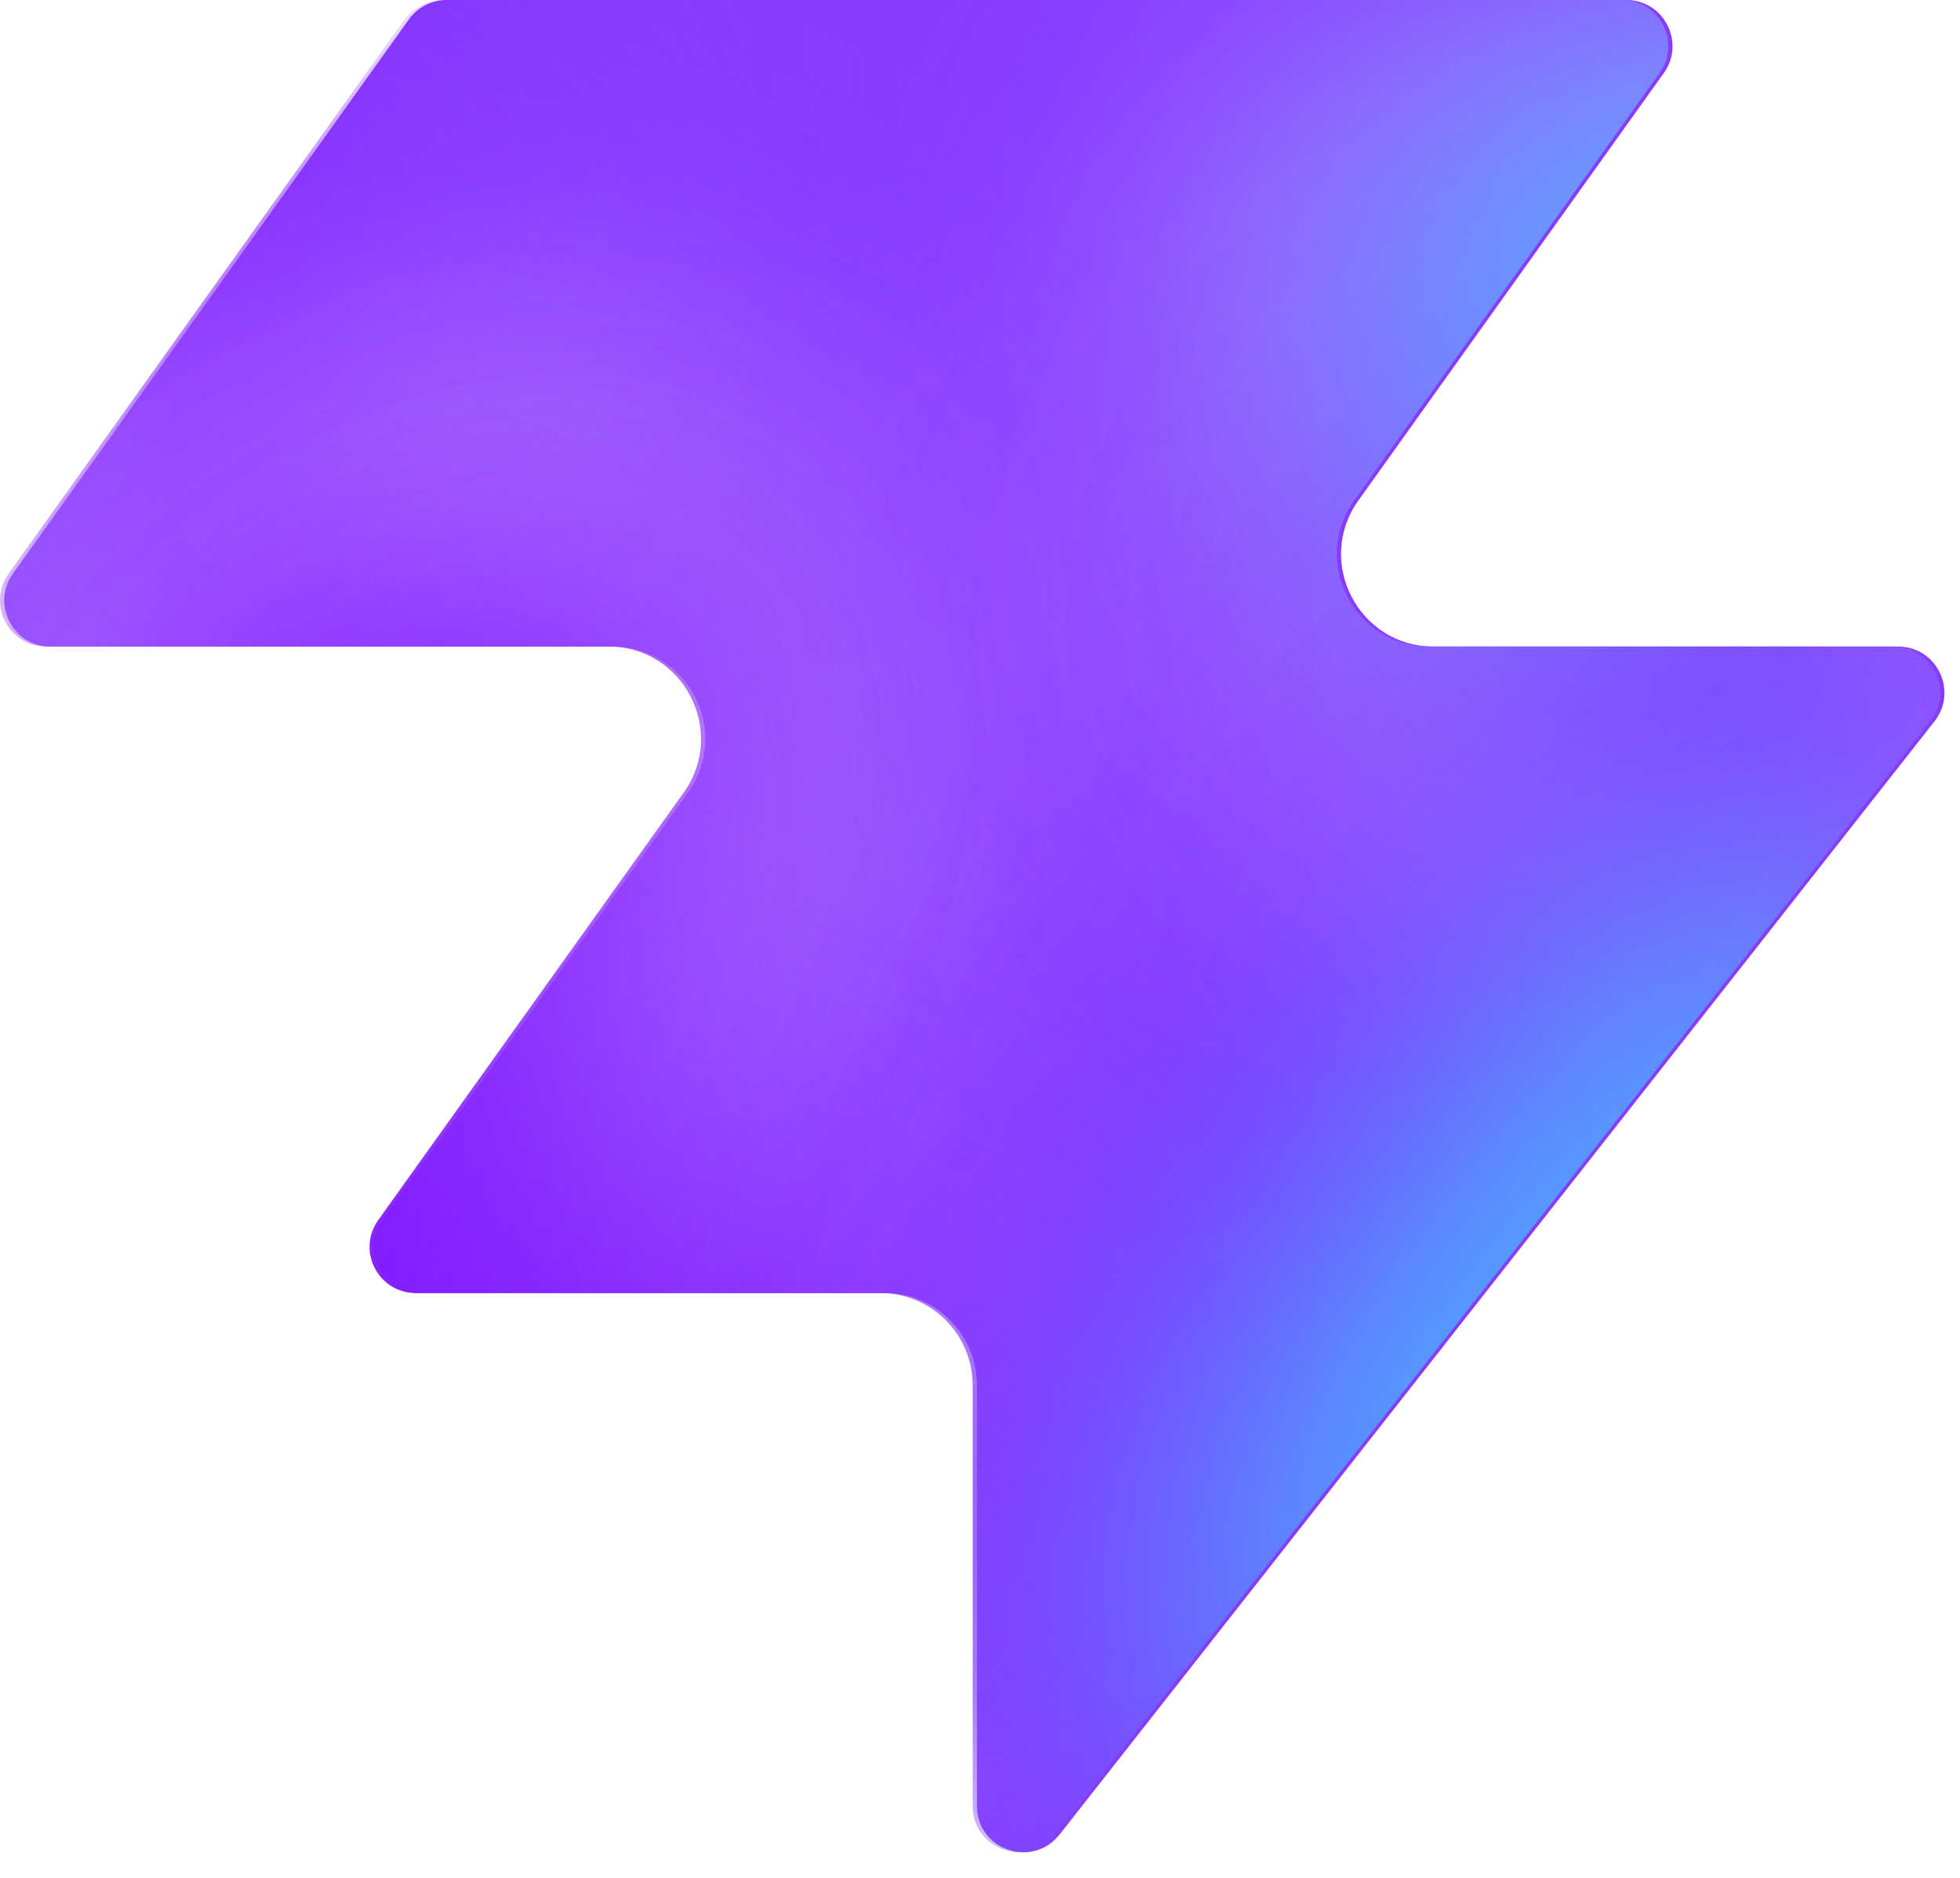
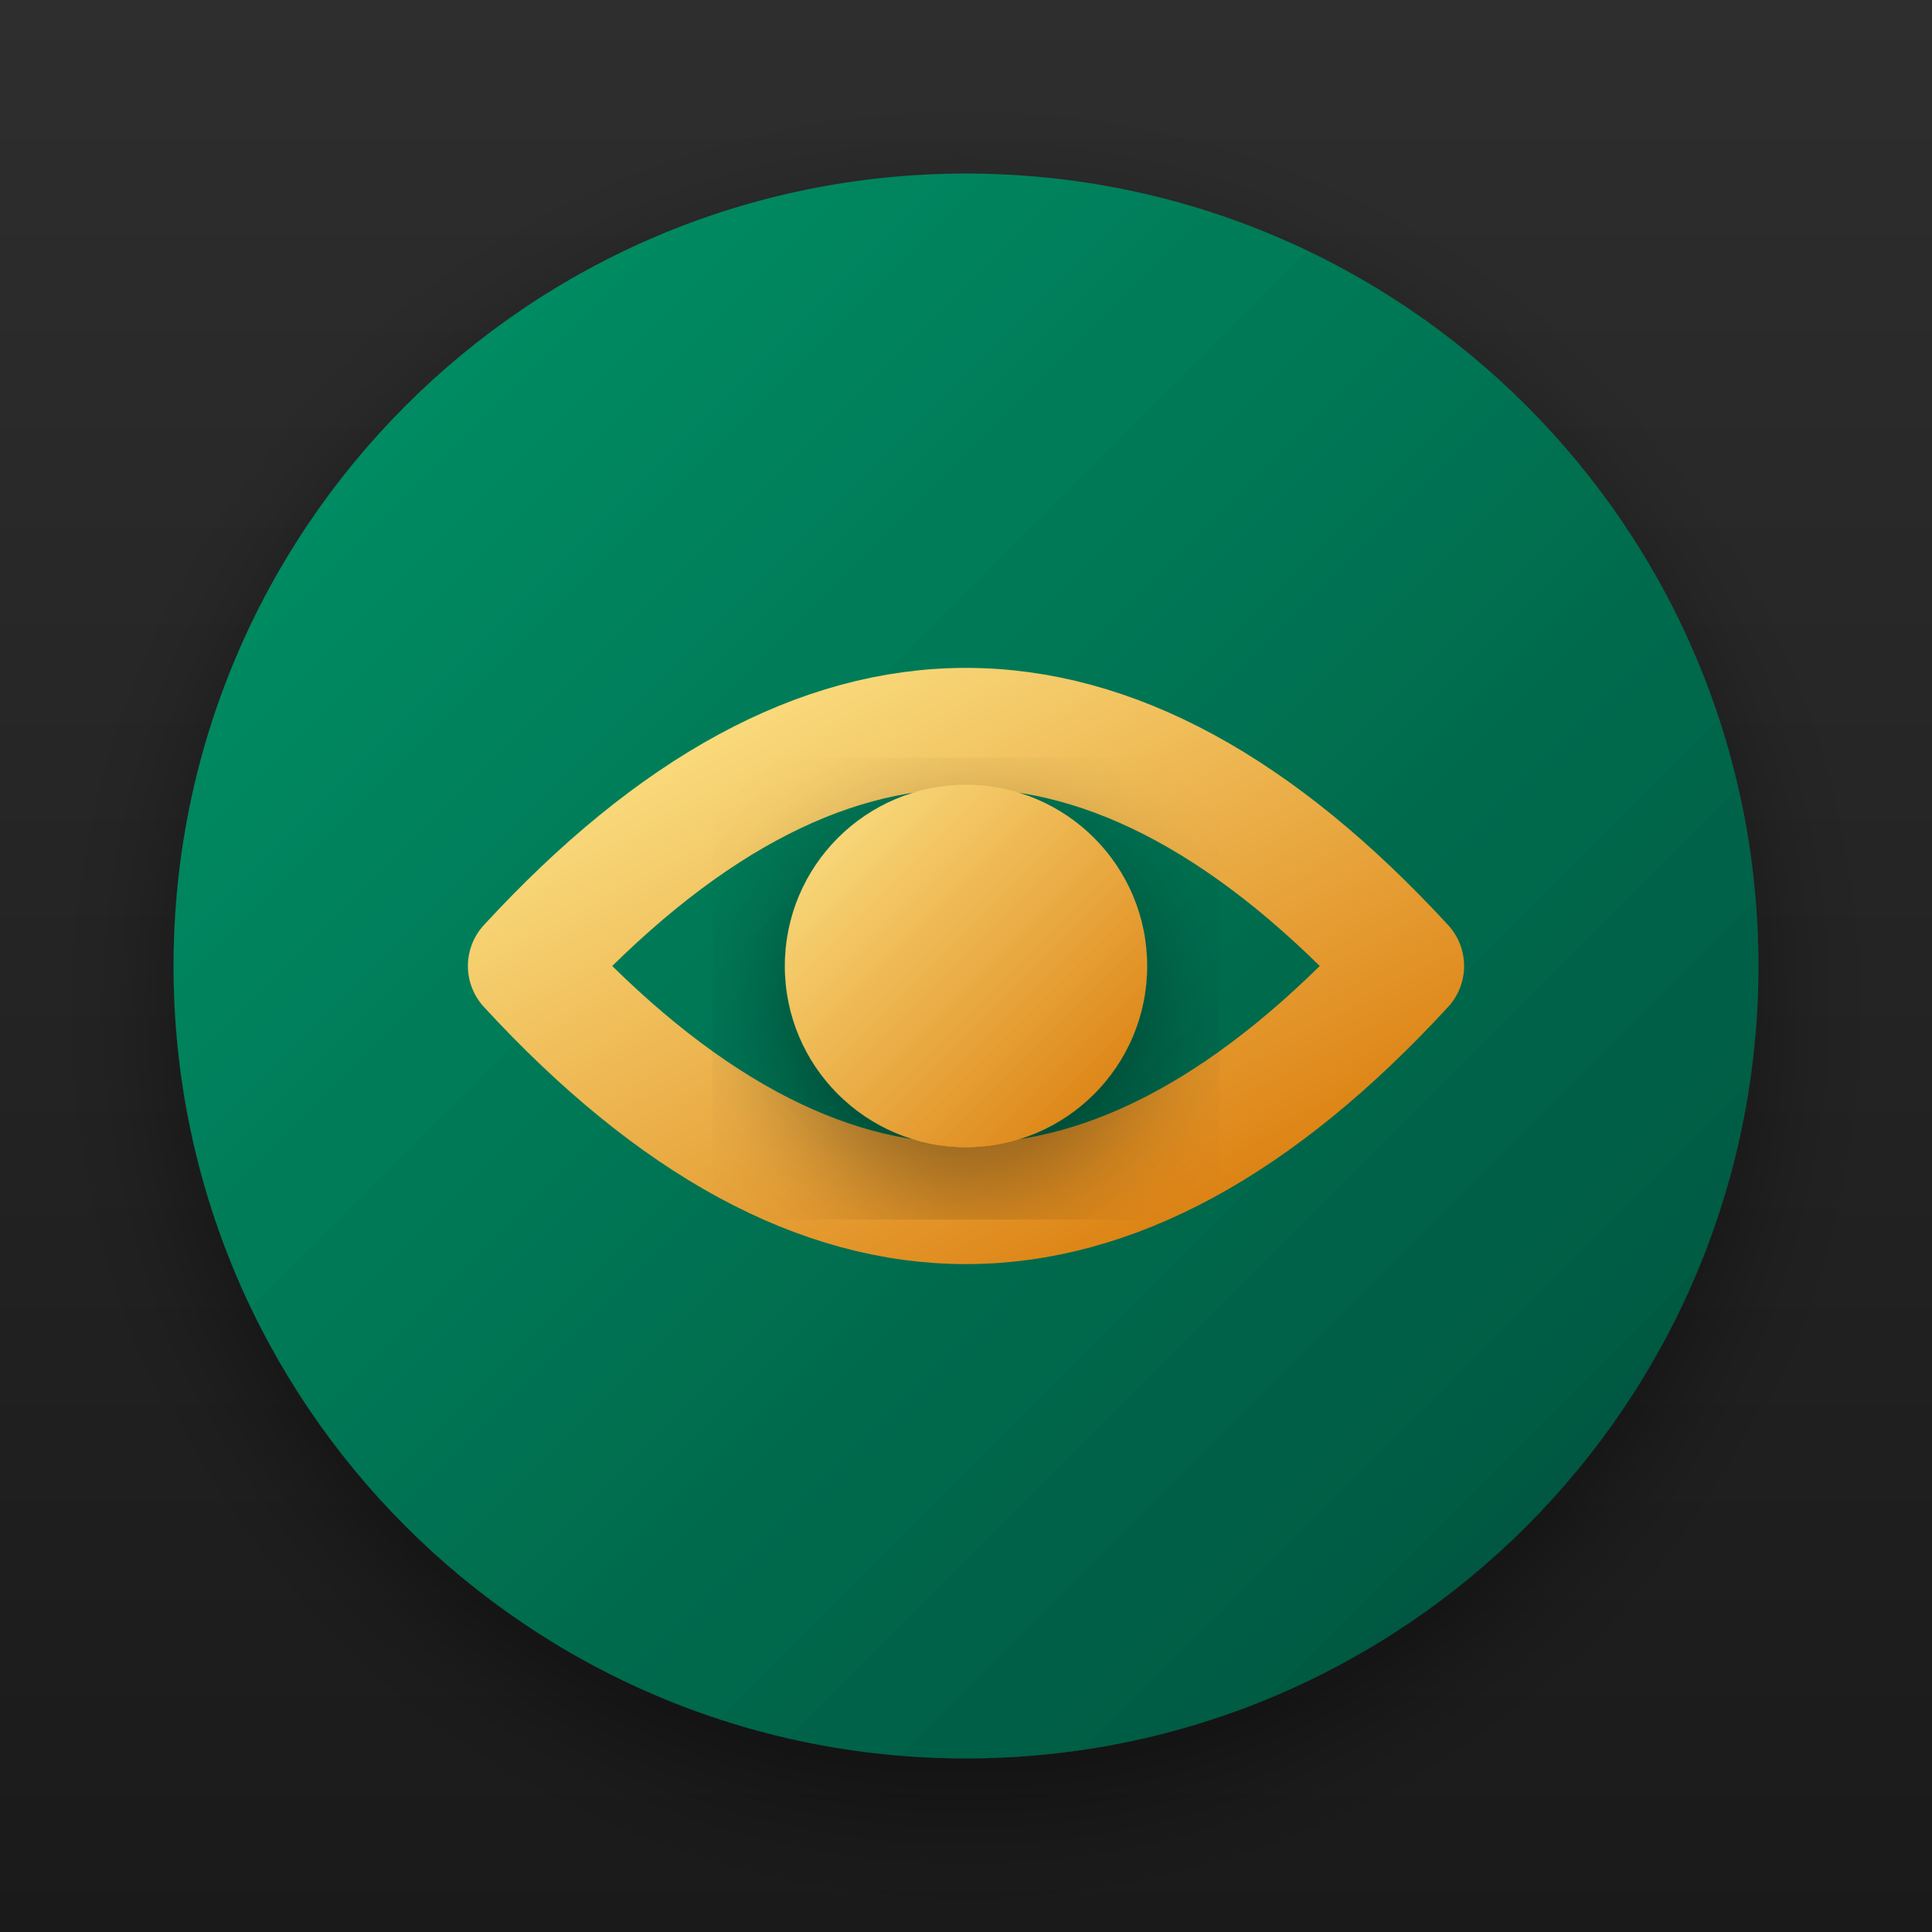
- <svg xmlns="http://www.w3.org/2000/svg" width="48" height="46" fill="none" viewBox="0 0 48 46">
-   <path fill="#863bff" d="M25.946 44.938c-.664.845-2.021.375-2.021-.698V33.937a2.26 2.26 0 0 0-2.262-2.262H10.287c-.92 0-1.456-1.04-.92-1.788l7.48-10.471c1.07-1.497 0-3.578-1.842-3.578H1.237c-.92 0-1.456-1.04-.92-1.788L10.013.474c.214-.297.556-.474.92-.474h28.894c.92 0 1.456 1.04.92 1.788l-7.48 10.471c-1.07 1.498 0 3.579 1.842 3.579h11.377c.943 0 1.473 1.088.89 1.83L25.947 44.94z" style="fill:#863bff;fill:color(display-p3 .525 .23 1);fill-opacity:1" />
-   <mask id="a" width="48" height="46" x="0" y="0" maskUnits="userSpaceOnUse" style="mask-type:alpha">
-     <path fill="#000" d="M25.842 44.938c-.664.844-2.021.375-2.021-.698V33.937a2.26 2.26 0 0 0-2.262-2.262H10.183c-.92 0-1.456-1.04-.92-1.788l7.48-10.471c1.07-1.498 0-3.579-1.842-3.579H1.133c-.92 0-1.456-1.04-.92-1.787L9.91.473c.214-.297.556-.474.92-.474h28.894c.92 0 1.456 1.04.92 1.788l-7.48 10.471c-1.07 1.498 0 3.578 1.842 3.578h11.377c.943 0 1.473 1.088.89 1.832L25.843 44.94z" style="fill:#000;fill-opacity:1" />
-   </mask>
-   <g mask="url(#a)">
-     <g filter="url(#b)">
-       <ellipse cx="5.508" cy="14.704" fill="#ede6ff" rx="5.508" ry="14.704" style="fill:#ede6ff;fill:color(display-p3 .927 .903 1);fill-opacity:1" transform="matrix(.00324 1 1 -.00324 -4.47 31.516)" />
-     </g>
-     <g filter="url(#c)">
-       <ellipse cx="10.399" cy="29.851" fill="#ede6ff" rx="10.399" ry="29.851" style="fill:#ede6ff;fill:color(display-p3 .927 .903 1);fill-opacity:1" transform="matrix(.00324 1 1 -.00324 -39.328 7.883)" />
-     </g>
-     <g filter="url(#d)">
-       <ellipse cx="5.508" cy="30.487" fill="#7e14ff" rx="5.508" ry="30.487" style="fill:#7e14ff;fill:color(display-p3 .492 .077 1);fill-opacity:1" transform="rotate(89.814 -25.913 -14.639)scale(1 -1)" />
-     </g>
-     <g filter="url(#e)">
-       <ellipse cx="5.508" cy="30.599" fill="#7e14ff" rx="5.508" ry="30.599" style="fill:#7e14ff;fill:color(display-p3 .492 .077 1);fill-opacity:1" transform="rotate(89.814 -32.644 -3.334)scale(1 -1)" />
-     </g>
-     <g filter="url(#f)">
-       <ellipse cx="5.508" cy="30.599" fill="#7e14ff" rx="5.508" ry="30.599" style="fill:#7e14ff;fill:color(display-p3 .492 .077 1);fill-opacity:1" transform="matrix(.00324 1 1 -.00324 -34.34 30.47)" />
-     </g>
-     <g filter="url(#g)">
-       <ellipse cx="14.072" cy="22.078" fill="#ede6ff" rx="14.072" ry="22.078" style="fill:#ede6ff;fill:color(display-p3 .927 .903 1);fill-opacity:1" transform="rotate(93.35 24.506 48.493)scale(-1 1)" />
-     </g>
-     <g filter="url(#h)">
-       <ellipse cx="3.47" cy="21.501" fill="#7e14ff" rx="3.47" ry="21.501" style="fill:#7e14ff;fill:color(display-p3 .492 .077 1);fill-opacity:1" transform="rotate(89.009 28.708 47.59)scale(-1 1)" />
-     </g>
-     <g filter="url(#i)">
-       <ellipse cx="3.47" cy="21.501" fill="#7e14ff" rx="3.47" ry="21.501" style="fill:#7e14ff;fill:color(display-p3 .492 .077 1);fill-opacity:1" transform="rotate(89.009 28.708 47.59)scale(-1 1)" />
-     </g>
-     <g filter="url(#j)">
-       <ellipse cx=".387" cy="8.972" fill="#7e14ff" rx="4.407" ry="29.108" style="fill:#7e14ff;fill:color(display-p3 .492 .077 1);fill-opacity:1" transform="rotate(39.51 .387 8.972)" />
-     </g>
-     <g filter="url(#k)">
-       <ellipse cx="47.523" cy="-6.092" fill="#7e14ff" rx="4.407" ry="29.108" style="fill:#7e14ff;fill:color(display-p3 .492 .077 1);fill-opacity:1" transform="rotate(37.892 47.523 -6.092)" />
-     </g>
-     <g filter="url(#l)">
-       <ellipse cx="41.412" cy="6.333" fill="#47bfff" rx="5.971" ry="9.665" style="fill:#47bfff;fill:color(display-p3 .28 .748 1);fill-opacity:1" transform="rotate(37.892 41.412 6.333)" />
-     </g>
-     <g filter="url(#m)">
-       <ellipse cx="-1.879" cy="38.332" fill="#7e14ff" rx="4.407" ry="29.108" style="fill:#7e14ff;fill:color(display-p3 .492 .077 1);fill-opacity:1" transform="rotate(37.892 -1.88 38.332)" />
-     </g>
-     <g filter="url(#n)">
-       <ellipse cx="-1.879" cy="38.332" fill="#7e14ff" rx="4.407" ry="29.108" style="fill:#7e14ff;fill:color(display-p3 .492 .077 1);fill-opacity:1" transform="rotate(37.892 -1.88 38.332)" />
-     </g>
-     <g filter="url(#o)">
-       <ellipse cx="35.651" cy="29.907" fill="#7e14ff" rx="4.407" ry="29.108" style="fill:#7e14ff;fill:color(display-p3 .492 .077 1);fill-opacity:1" transform="rotate(37.892 35.651 29.907)" />
-     </g>
-     <g filter="url(#p)">
-       <ellipse cx="38.418" cy="32.4" fill="#47bfff" rx="5.971" ry="15.297" style="fill:#47bfff;fill:color(display-p3 .28 .748 1);fill-opacity:1" transform="rotate(37.892 38.418 32.4)" />
-     </g>
-   </g>
+ <svg xmlns="http://www.w3.org/2000/svg" viewBox="0 0 512 512">
  <defs>
-     <filter id="b" width="60.045" height="41.654" x="-19.77" y="16.149" color-interpolation-filters="sRGB" filterUnits="userSpaceOnUse">
-       <feFlood flood-opacity="0" result="BackgroundImageFix" />
-       <feBlend in="SourceGraphic" in2="BackgroundImageFix" result="shape" />
-       <feGaussianBlur result="effect1_foregroundBlur_2002_17158" stdDeviation="7.659" />
-     </filter>
-     <filter id="c" width="90.34" height="51.437" x="-54.613" y="-7.533" color-interpolation-filters="sRGB" filterUnits="userSpaceOnUse">
-       <feFlood flood-opacity="0" result="BackgroundImageFix" />
-       <feBlend in="SourceGraphic" in2="BackgroundImageFix" result="shape" />
-       <feGaussianBlur result="effect1_foregroundBlur_2002_17158" stdDeviation="7.659" />
-     </filter>
-     <filter id="d" width="79.355" height="29.4" x="-49.64" y="2.03" color-interpolation-filters="sRGB" filterUnits="userSpaceOnUse">
-       <feFlood flood-opacity="0" result="BackgroundImageFix" />
-       <feBlend in="SourceGraphic" in2="BackgroundImageFix" result="shape" />
-       <feGaussianBlur result="effect1_foregroundBlur_2002_17158" stdDeviation="4.596" />
-     </filter>
-     <filter id="e" width="79.579" height="29.4" x="-45.045" y="20.029" color-interpolation-filters="sRGB" filterUnits="userSpaceOnUse">
-       <feFlood flood-opacity="0" result="BackgroundImageFix" />
-       <feBlend in="SourceGraphic" in2="BackgroundImageFix" result="shape" />
-       <feGaussianBlur result="effect1_foregroundBlur_2002_17158" stdDeviation="4.596" />
-     </filter>
-     <filter id="f" width="79.579" height="29.4" x="-43.513" y="21.178" color-interpolation-filters="sRGB" filterUnits="userSpaceOnUse">
-       <feFlood flood-opacity="0" result="BackgroundImageFix" />
-       <feBlend in="SourceGraphic" in2="BackgroundImageFix" result="shape" />
-       <feGaussianBlur result="effect1_foregroundBlur_2002_17158" stdDeviation="4.596" />
-     </filter>
-     <filter id="g" width="74.749" height="58.852" x="15.756" y="-17.901" color-interpolation-filters="sRGB" filterUnits="userSpaceOnUse">
-       <feFlood flood-opacity="0" result="BackgroundImageFix" />
-       <feBlend in="SourceGraphic" in2="BackgroundImageFix" result="shape" />
-       <feGaussianBlur result="effect1_foregroundBlur_2002_17158" stdDeviation="7.659" />
-     </filter>
-     <filter id="h" width="61.377" height="25.362" x="23.548" y="2.284" color-interpolation-filters="sRGB" filterUnits="userSpaceOnUse">
-       <feFlood flood-opacity="0" result="BackgroundImageFix" />
-       <feBlend in="SourceGraphic" in2="BackgroundImageFix" result="shape" />
-       <feGaussianBlur result="effect1_foregroundBlur_2002_17158" stdDeviation="4.596" />
-     </filter>
-     <filter id="i" width="61.377" height="25.362" x="23.548" y="2.284" color-interpolation-filters="sRGB" filterUnits="userSpaceOnUse">
-       <feFlood flood-opacity="0" result="BackgroundImageFix" />
-       <feBlend in="SourceGraphic" in2="BackgroundImageFix" result="shape" />
-       <feGaussianBlur result="effect1_foregroundBlur_2002_17158" stdDeviation="4.596" />
-     </filter>
-     <filter id="j" width="56.045" height="63.649" x="-27.636" y="-22.853" color-interpolation-filters="sRGB" filterUnits="userSpaceOnUse">
-       <feFlood flood-opacity="0" result="BackgroundImageFix" />
-       <feBlend in="SourceGraphic" in2="BackgroundImageFix" result="shape" />
-       <feGaussianBlur result="effect1_foregroundBlur_2002_17158" stdDeviation="4.596" />
-     </filter>
-     <filter id="k" width="54.814" height="64.646" x="20.116" y="-38.415" color-interpolation-filters="sRGB" filterUnits="userSpaceOnUse">
-       <feFlood flood-opacity="0" result="BackgroundImageFix" />
-       <feBlend in="SourceGraphic" in2="BackgroundImageFix" result="shape" />
-       <feGaussianBlur result="effect1_foregroundBlur_2002_17158" stdDeviation="4.596" />
-     </filter>
-     <filter id="l" width="33.541" height="35.313" x="24.641" y="-11.323" color-interpolation-filters="sRGB" filterUnits="userSpaceOnUse">
-       <feFlood flood-opacity="0" result="BackgroundImageFix" />
-       <feBlend in="SourceGraphic" in2="BackgroundImageFix" result="shape" />
-       <feGaussianBlur result="effect1_foregroundBlur_2002_17158" stdDeviation="4.596" />
-     </filter>
-     <filter id="m" width="54.814" height="64.646" x="-29.286" y="6.009" color-interpolation-filters="sRGB" filterUnits="userSpaceOnUse">
-       <feFlood flood-opacity="0" result="BackgroundImageFix" />
-       <feBlend in="SourceGraphic" in2="BackgroundImageFix" result="shape" />
-       <feGaussianBlur result="effect1_foregroundBlur_2002_17158" stdDeviation="4.596" />
-     </filter>
-     <filter id="n" width="54.814" height="64.646" x="-29.286" y="6.009" color-interpolation-filters="sRGB" filterUnits="userSpaceOnUse">
-       <feFlood flood-opacity="0" result="BackgroundImageFix" />
-       <feBlend in="SourceGraphic" in2="BackgroundImageFix" result="shape" />
-       <feGaussianBlur result="effect1_foregroundBlur_2002_17158" stdDeviation="4.596" />
-     </filter>
-     <filter id="o" width="54.814" height="64.646" x="8.244" y="-2.416" color-interpolation-filters="sRGB" filterUnits="userSpaceOnUse">
-       <feFlood flood-opacity="0" result="BackgroundImageFix" />
-       <feBlend in="SourceGraphic" in2="BackgroundImageFix" result="shape" />
-       <feGaussianBlur result="effect1_foregroundBlur_2002_17158" stdDeviation="4.596" />
-     </filter>
-     <filter id="p" width="39.409" height="43.623" x="18.713" y="10.588" color-interpolation-filters="sRGB" filterUnits="userSpaceOnUse">
-       <feFlood flood-opacity="0" result="BackgroundImageFix" />
-       <feBlend in="SourceGraphic" in2="BackgroundImageFix" result="shape" />
-       <feGaussianBlur result="effect1_foregroundBlur_2002_17158" stdDeviation="4.596" />
+     <linearGradient id="bgGrad" x1="0%" y1="0%" x2="0%" y2="100%">
+       <stop offset="0%" stop-color="#2E2E2E" />
+       <stop offset="100%" stop-color="#1A1A1A" />
+     </linearGradient>
+     <linearGradient id="circleGrad" x1="0%" y1="0%" x2="100%" y2="100%">
+       <stop offset="0%" stop-color="#059669" />
+       <stop offset="100%" stop-color="#064E3B" />
+     </linearGradient>
+     <linearGradient id="symbolGrad" x1="0%" y1="0%" x2="100%" y2="100%">
+       <stop offset="0%" stop-color="#FDE68A" />
+       <stop offset="100%" stop-color="#D97706" />
+     </linearGradient>
+     <filter id="shadow" x="-20%" y="-20%" width="140%" height="140%">
+       <feDropShadow dx="0" dy="12" stdDeviation="16" flood-color="#000" flood-opacity="0.4" />
    </filter>
  </defs>
+   <rect width="512" height="512" fill="url(#bgGrad)" />
+   <circle cx="256" cy="256" r="210" fill="url(#circleGrad)" filter="url(#shadow)" />
+   <path d="M 140 256 Q 256 130 372 256 Q 256 382 140 256 Z" fill="none" stroke="url(#symbolGrad)" stroke-width="32" stroke-linecap="round" stroke-linejoin="round" />
+   <circle cx="256" cy="256" r="48" fill="url(#symbolGrad)" filter="url(#shadow)" />
</svg>
